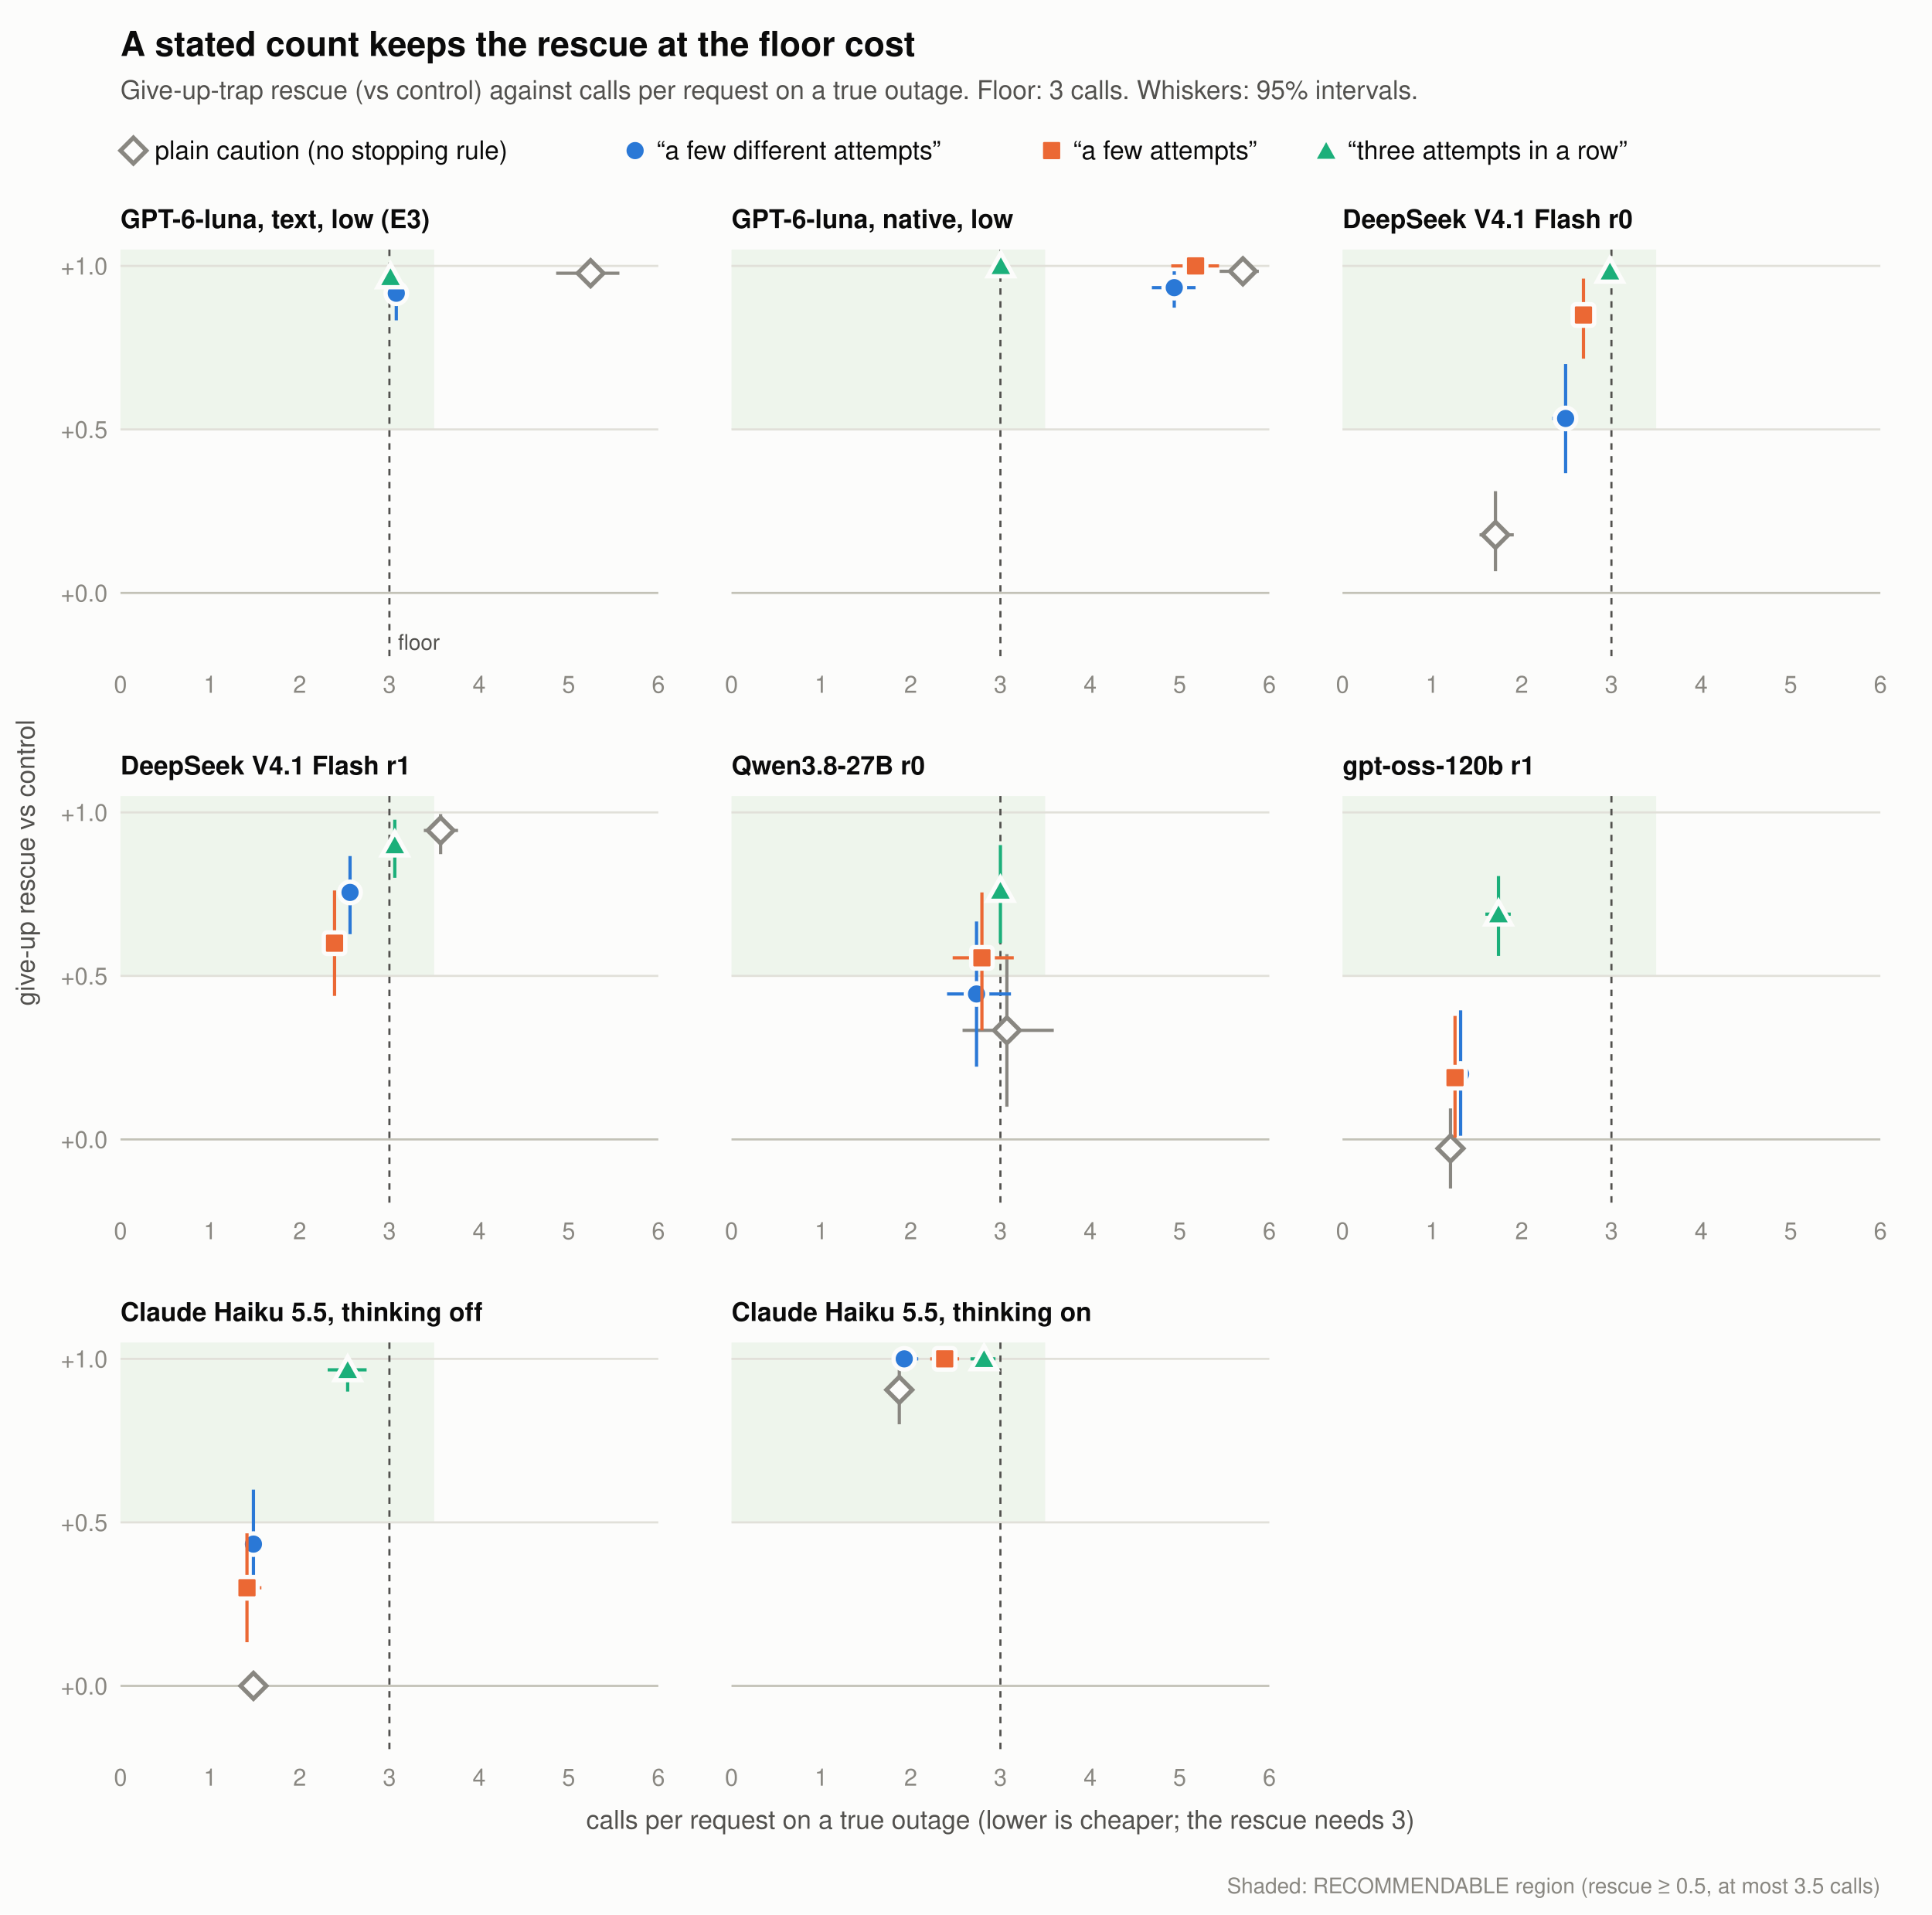
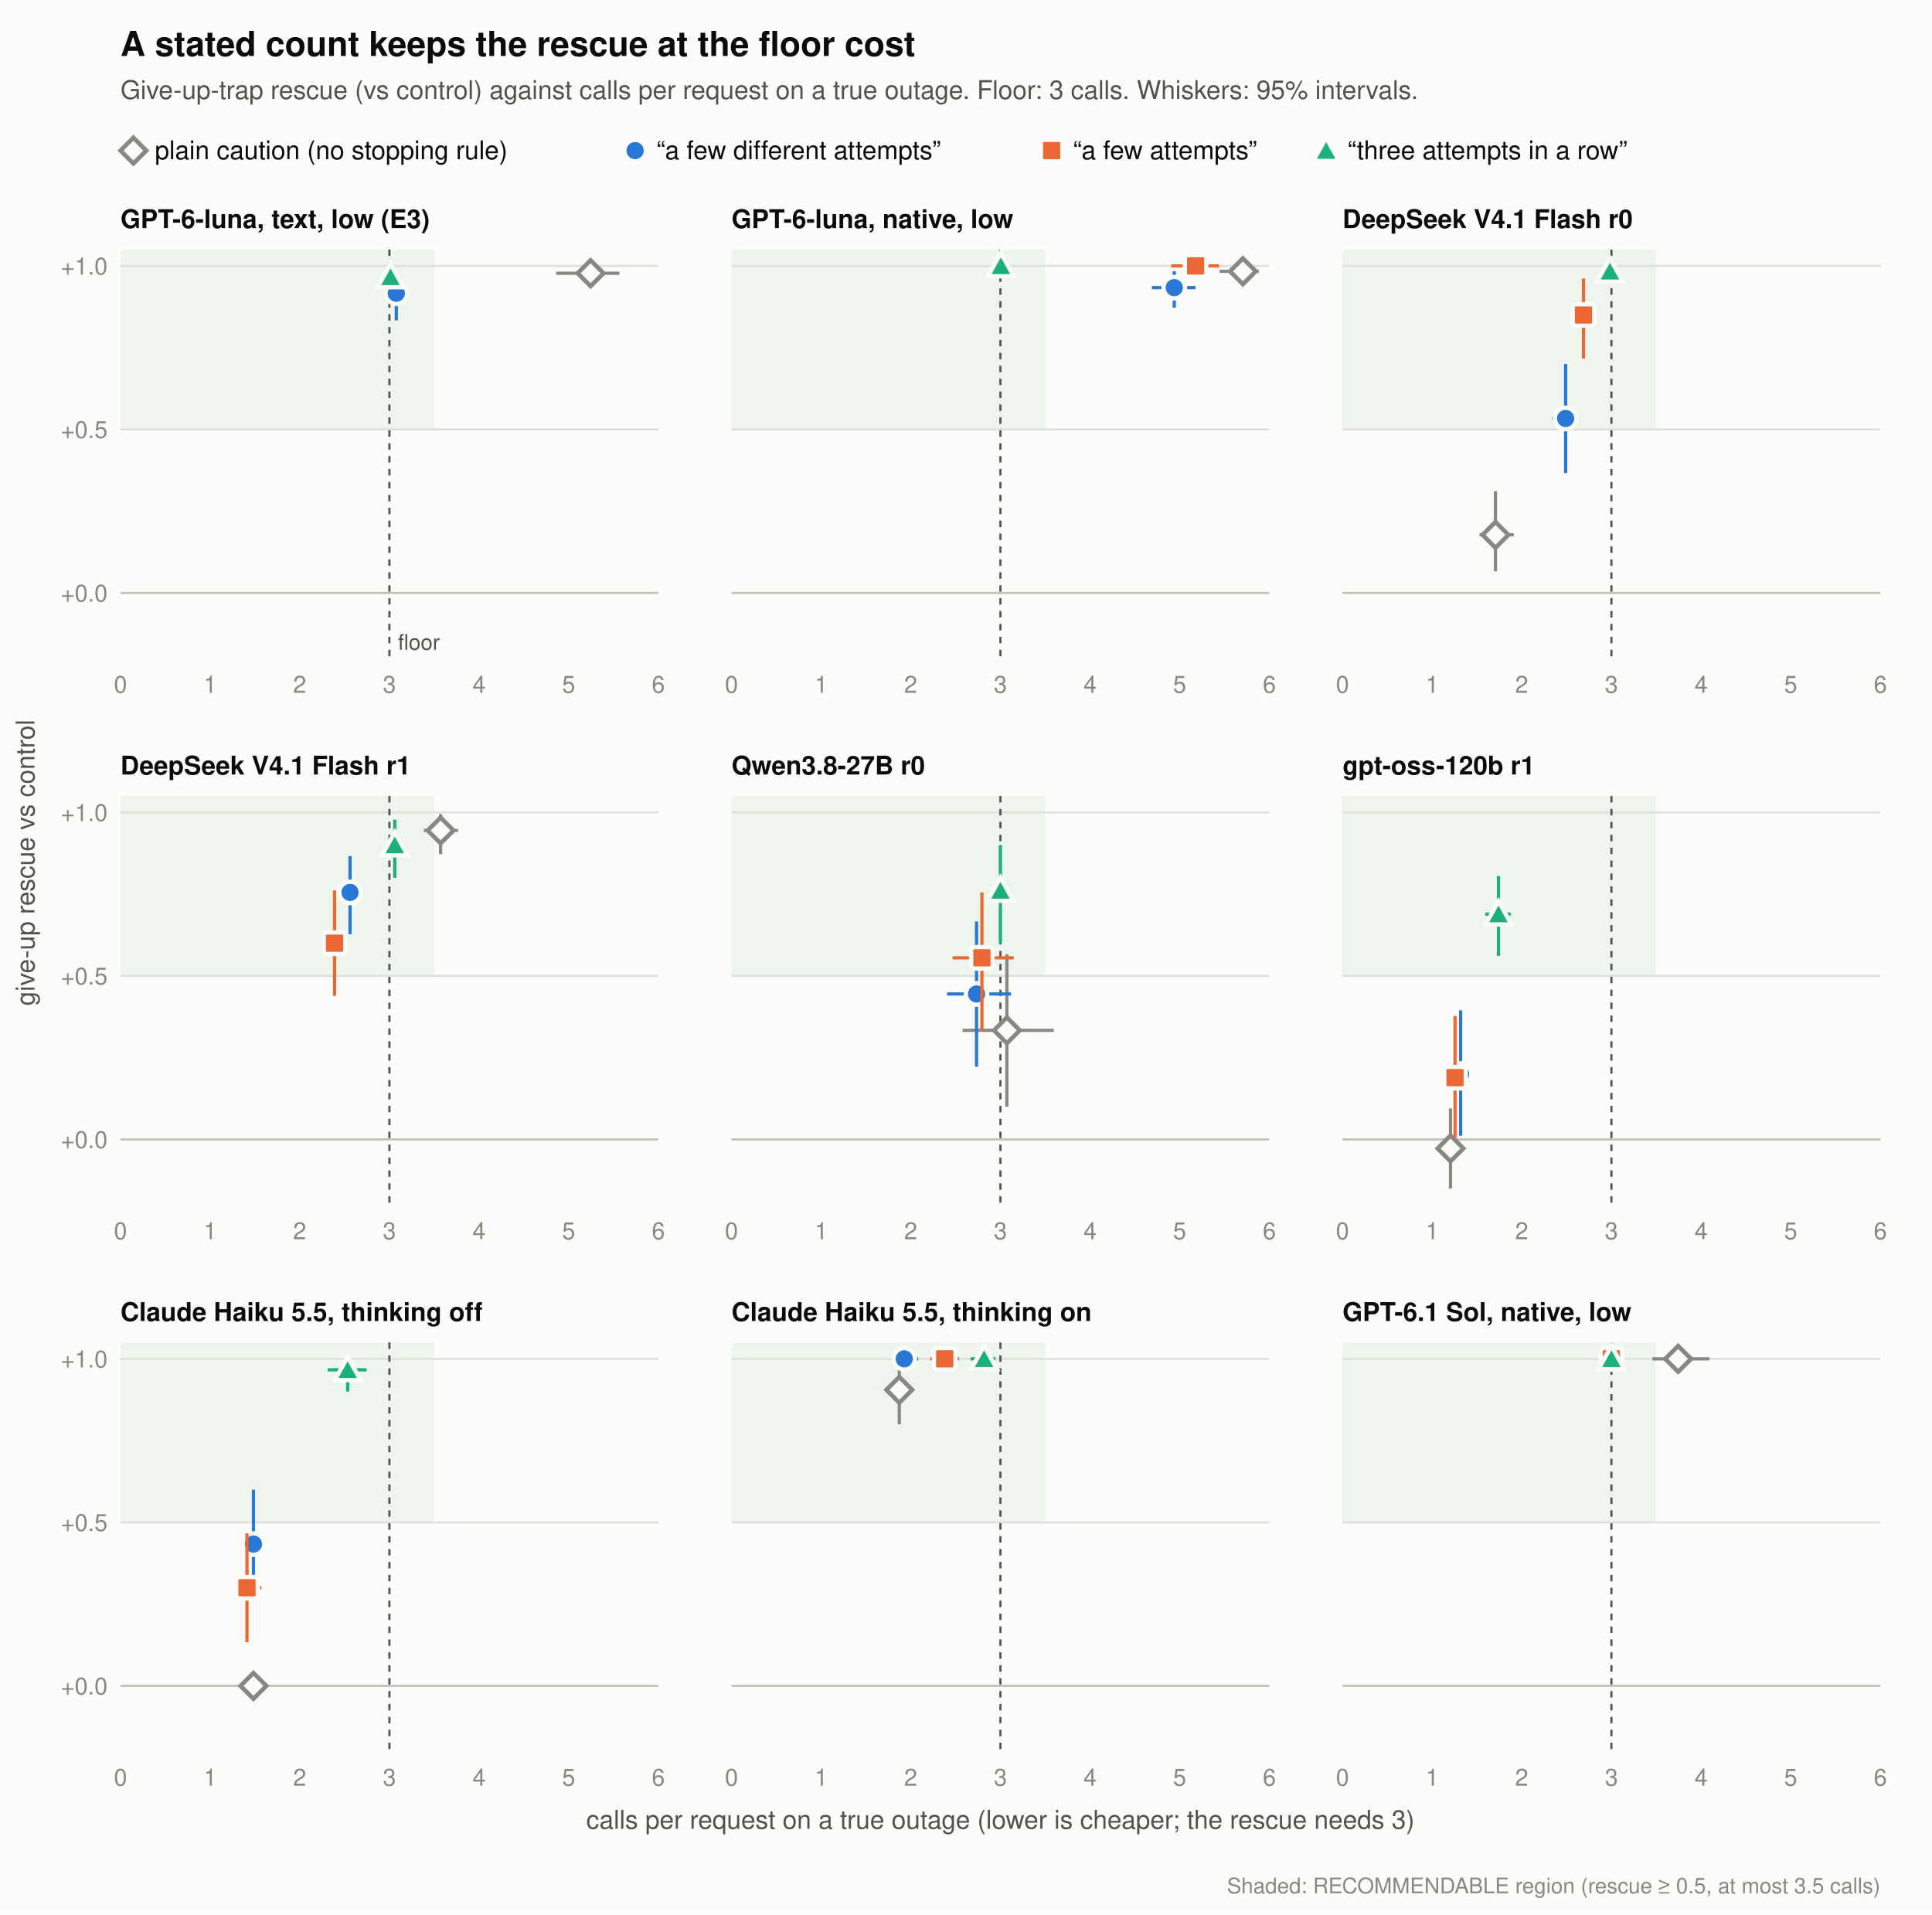
<svg xmlns="http://www.w3.org/2000/svg" viewBox="0 0 898 890" width="898" height="890" font-family="Helvetica, Arial, sans-serif" role="img" aria-labelledby="t d">
  <rect width="898" height="890" fill="#fcfcfb" />
  <text x="56" y="26" font-size="16" font-weight="600" fill="#0b0b0b">A stated count keeps the rescue at the floor cost</text>
  <text x="56" y="46" font-size="12" fill="#52514e">Give-up-trap rescue (vs control) against calls per request on a true outage. Floor: 3 calls. Whiskers: 95% intervals.</text>
  <path d="M62.0,64.0 L68.0,70.0 L62.0,76.0 L56.0,70.0 Z" fill="#fcfcfb" stroke="#898781" stroke-width="2" />
  <text x="72" y="74" font-size="12" fill="#0b0b0b">plain caution (no stopping rule)</text>
  <circle cx="295.2" cy="70.0" r="5.0" fill="#2a78d6" stroke="#fcfcfb" stroke-width="2" />
  <text x="305.2" y="74" font-size="12" fill="#0b0b0b">“a few different attempts”</text>
  <rect x="483.8" y="65.0" width="10.0" height="10.0" rx="1.5" fill="#eb6834" stroke="#fcfcfb" stroke-width="2" />
  <text x="498.8" y="74" font-size="12" fill="#0b0b0b">“a few attempts”</text>
  <path d="M616.4,64.0 L622.4,74.8 L610.4,74.8 Z" fill="#1baf7a" stroke="#fcfcfb" stroke-width="2" />
  <text x="626.4" y="74" font-size="12" fill="#0b0b0b">“three attempts in a row”</text>
  <text x="56" y="106" font-size="12" font-weight="600" fill="#0b0b0b">GPT-6-luna, text, low (E3)</text>
  <rect x="56.0" y="116.0" width="145.8" height="83.6" fill="#eef5ec" />
  <line x1="56.0" x2="306.0" y1="275.6" y2="275.6" stroke="#c3c2b7" stroke-width="1" />
  <text x="50.0" y="279.6" font-size="11" fill="#898781" text-anchor="end">+0.0</text>
  <line x1="56.0" x2="306.0" y1="199.6" y2="199.6" stroke="#e1e0d9" stroke-width="1" />
  <text x="50.0" y="203.6" font-size="11" fill="#898781" text-anchor="end">+0.5</text>
  <line x1="56.0" x2="306.0" y1="123.6" y2="123.6" stroke="#e1e0d9" stroke-width="1" />
  <text x="50.0" y="127.6" font-size="11" fill="#898781" text-anchor="end">+1.0</text>
  <text x="56.0" y="322.0" font-size="11" fill="#898781" text-anchor="middle">0</text>
  <text x="97.7" y="322.0" font-size="11" fill="#898781" text-anchor="middle">1</text>
  <text x="139.3" y="322.0" font-size="11" fill="#898781" text-anchor="middle">2</text>
  <text x="181.0" y="322.0" font-size="11" fill="#898781" text-anchor="middle">3</text>
  <text x="222.7" y="322.0" font-size="11" fill="#898781" text-anchor="middle">4</text>
  <text x="264.3" y="322.0" font-size="11" fill="#898781" text-anchor="middle">5</text>
  <text x="306.0" y="322.0" font-size="11" fill="#898781" text-anchor="middle">6</text>
  <line x1="181.0" x2="181.0" y1="116.0" y2="306.0" stroke="#52514e" stroke-width="1" stroke-dasharray="3 3" />
  <text x="185.0" y="302.0" font-size="10" fill="#52514e">floor</text>
  <line x1="274.5" x2="274.5" y1="130.4" y2="124.4" stroke="#898781" stroke-width="1.5" />
  <line x1="258.5" x2="287.9" y1="127.0" y2="127.0" stroke="#898781" stroke-width="1.5" />
  <path d="M274.5,121.0 L280.5,127.0 L274.5,133.0 L268.5,127.0 Z" fill="#fcfcfb" stroke="#898781" stroke-width="2" />
  <line x1="184.2" x2="184.2" y1="148.9" y2="127.8" stroke="#2a78d6" stroke-width="1.5" />
  <line x1="180.1" x2="189.1" y1="136.3" y2="136.3" stroke="#2a78d6" stroke-width="1.5" />
  <circle cx="184.2" cy="136.3" r="5.0" fill="#2a78d6" stroke="#fcfcfb" stroke-width="2" />
  <line x1="181.5" x2="181.5" y1="132.0" y2="125.3" stroke="#1baf7a" stroke-width="1.5" />
  <line x1="180.3" x2="182.6" y1="128.7" y2="128.7" stroke="#1baf7a" stroke-width="1.5" />
  <path d="M181.5,122.7 L187.5,133.5 L175.5,133.5 Z" fill="#1baf7a" stroke="#fcfcfb" stroke-width="2" />
  <text x="340" y="106" font-size="12" font-weight="600" fill="#0b0b0b">GPT-6-luna, native, low</text>
  <rect x="340.0" y="116.0" width="145.8" height="83.6" fill="#eef5ec" />
  <line x1="340.0" x2="590.0" y1="275.6" y2="275.6" stroke="#c3c2b7" stroke-width="1" />
  <line x1="340.0" x2="590.0" y1="199.6" y2="199.6" stroke="#e1e0d9" stroke-width="1" />
  <line x1="340.0" x2="590.0" y1="123.6" y2="123.6" stroke="#e1e0d9" stroke-width="1" />
  <text x="340.0" y="322.0" font-size="11" fill="#898781" text-anchor="middle">0</text>
  <text x="381.7" y="322.0" font-size="11" fill="#898781" text-anchor="middle">1</text>
  <text x="423.3" y="322.0" font-size="11" fill="#898781" text-anchor="middle">2</text>
  <text x="465.0" y="322.0" font-size="11" fill="#898781" text-anchor="middle">3</text>
  <text x="506.7" y="322.0" font-size="11" fill="#898781" text-anchor="middle">4</text>
  <text x="548.3" y="322.0" font-size="11" fill="#898781" text-anchor="middle">5</text>
  <text x="590.0" y="322.0" font-size="11" fill="#898781" text-anchor="middle">6</text>
  <line x1="465.0" x2="465.0" y1="116.0" y2="306.0" stroke="#52514e" stroke-width="1" stroke-dasharray="3 3" />
  <line x1="577.7" x2="577.7" y1="130.4" y2="123.6" stroke="#898781" stroke-width="1.5" />
  <line x1="566.9" x2="585.1" y1="126.1" y2="126.1" stroke="#898781" stroke-width="1.5" />
  <path d="M577.7,120.1 L583.7,126.1 L577.7,132.1 L571.7,126.1 Z" fill="#fcfcfb" stroke="#898781" stroke-width="2" />
  <line x1="545.8" x2="545.8" y1="143.0" y2="126.1" stroke="#2a78d6" stroke-width="1.5" />
  <line x1="535.4" x2="555.7" y1="133.7" y2="133.7" stroke="#2a78d6" stroke-width="1.5" />
  <circle cx="545.8" cy="133.7" r="5.0" fill="#2a78d6" stroke="#fcfcfb" stroke-width="2" />
  <line x1="555.7" x2="555.7" y1="123.6" y2="123.6" stroke="#eb6834" stroke-width="1.5" />
  <line x1="544.4" x2="566.6" y1="123.6" y2="123.6" stroke="#eb6834" stroke-width="1.5" />
  <rect x="550.7" y="118.6" width="10.0" height="10.0" rx="1.5" fill="#eb6834" stroke="#fcfcfb" stroke-width="2" />
  <line x1="465.2" x2="465.2" y1="123.6" y2="123.6" stroke="#1baf7a" stroke-width="1.5" />
  <line x1="465.0" x2="465.7" y1="123.6" y2="123.6" stroke="#1baf7a" stroke-width="1.5" />
  <path d="M465.2,117.6 L471.2,128.4 L459.2,128.4 Z" fill="#1baf7a" stroke="#fcfcfb" stroke-width="2" />
  <text x="624" y="106" font-size="12" font-weight="600" fill="#0b0b0b">DeepSeek V4.1 Flash r0</text>
  <rect x="624.0" y="116.0" width="145.8" height="83.6" fill="#eef5ec" />
  <line x1="624.0" x2="874.0" y1="275.6" y2="275.6" stroke="#c3c2b7" stroke-width="1" />
  <line x1="624.0" x2="874.0" y1="199.6" y2="199.6" stroke="#e1e0d9" stroke-width="1" />
  <line x1="624.0" x2="874.0" y1="123.6" y2="123.6" stroke="#e1e0d9" stroke-width="1" />
  <text x="624.0" y="322.0" font-size="11" fill="#898781" text-anchor="middle">0</text>
  <text x="665.7" y="322.0" font-size="11" fill="#898781" text-anchor="middle">1</text>
  <text x="707.3" y="322.0" font-size="11" fill="#898781" text-anchor="middle">2</text>
  <text x="749.0" y="322.0" font-size="11" fill="#898781" text-anchor="middle">3</text>
  <text x="790.7" y="322.0" font-size="11" fill="#898781" text-anchor="middle">4</text>
  <text x="832.3" y="322.0" font-size="11" fill="#898781" text-anchor="middle">5</text>
  <text x="874.0" y="322.0" font-size="11" fill="#898781" text-anchor="middle">6</text>
  <line x1="749.0" x2="749.0" y1="116.0" y2="306.0" stroke="#52514e" stroke-width="1" stroke-dasharray="3 3" />
  <line x1="695.1" x2="695.1" y1="265.5" y2="228.3" stroke="#898781" stroke-width="1.5" />
  <line x1="687.7" x2="703.6" y1="248.6" y2="248.6" stroke="#898781" stroke-width="1.5" />
  <path d="M695.1,242.6 L701.1,248.6 L695.1,254.6 L689.1,248.6 Z" fill="#fcfcfb" stroke="#898781" stroke-width="2" />
  <line x1="727.7" x2="727.7" y1="219.9" y2="169.2" stroke="#2a78d6" stroke-width="1.5" />
  <line x1="721.5" x2="733.5" y1="194.5" y2="194.5" stroke="#2a78d6" stroke-width="1.5" />
  <circle cx="727.7" cy="194.5" r="5.0" fill="#2a78d6" stroke="#fcfcfb" stroke-width="2" />
  <line x1="736.0" x2="736.0" y1="166.7" y2="129.5" stroke="#eb6834" stroke-width="1.5" />
  <line x1="730.7" x2="741.4" y1="146.4" y2="146.4" stroke="#eb6834" stroke-width="1.5" />
  <rect x="731.0" y="141.4" width="10.0" height="10.0" rx="1.5" fill="#eb6834" stroke="#fcfcfb" stroke-width="2" />
  <line x1="748.3" x2="748.3" y1="129.5" y2="123.6" stroke="#1baf7a" stroke-width="1.5" />
  <line x1="747.4" x2="749.0" y1="126.1" y2="126.1" stroke="#1baf7a" stroke-width="1.5" />
  <path d="M748.3,120.1 L754.3,130.9 L742.3,130.9 Z" fill="#1baf7a" stroke="#fcfcfb" stroke-width="2" />
  <text x="56" y="360" font-size="12" font-weight="600" fill="#0b0b0b">DeepSeek V4.1 Flash r1</text>
  <rect x="56.0" y="370.0" width="145.8" height="83.6" fill="#eef5ec" />
  <line x1="56.0" x2="306.0" y1="529.6" y2="529.6" stroke="#c3c2b7" stroke-width="1" />
  <text x="50.0" y="533.6" font-size="11" fill="#898781" text-anchor="end">+0.0</text>
  <line x1="56.0" x2="306.0" y1="453.6" y2="453.6" stroke="#e1e0d9" stroke-width="1" />
  <text x="50.0" y="457.6" font-size="11" fill="#898781" text-anchor="end">+0.5</text>
  <line x1="56.0" x2="306.0" y1="377.6" y2="377.6" stroke="#e1e0d9" stroke-width="1" />
  <text x="50.0" y="381.6" font-size="11" fill="#898781" text-anchor="end">+1.0</text>
  <text x="56.0" y="576.0" font-size="11" fill="#898781" text-anchor="middle">0</text>
  <text x="97.7" y="576.0" font-size="11" fill="#898781" text-anchor="middle">1</text>
  <text x="139.3" y="576.0" font-size="11" fill="#898781" text-anchor="middle">2</text>
  <text x="181.0" y="576.0" font-size="11" fill="#898781" text-anchor="middle">3</text>
  <text x="222.7" y="576.0" font-size="11" fill="#898781" text-anchor="middle">4</text>
  <text x="264.3" y="576.0" font-size="11" fill="#898781" text-anchor="middle">5</text>
  <text x="306.0" y="576.0" font-size="11" fill="#898781" text-anchor="middle">6</text>
  <line x1="181.0" x2="181.0" y1="370.0" y2="560.0" stroke="#52514e" stroke-width="1" stroke-dasharray="3 3" />
  <line x1="204.8" x2="204.8" y1="397.0" y2="378.4" stroke="#898781" stroke-width="1.5" />
  <line x1="197.0" x2="212.9" y1="386.0" y2="386.0" stroke="#898781" stroke-width="1.5" />
  <path d="M204.8,380.0 L210.8,386.0 L204.8,392.0 L198.8,386.0 Z" fill="#fcfcfb" stroke="#898781" stroke-width="2" />
  <line x1="162.7" x2="162.7" y1="434.2" y2="397.9" stroke="#2a78d6" stroke-width="1.5" />
  <line x1="157.4" x2="168.0" y1="414.8" y2="414.8" stroke="#2a78d6" stroke-width="1.5" />
  <circle cx="162.7" cy="414.8" r="5.0" fill="#2a78d6" stroke="#fcfcfb" stroke-width="2" />
  <line x1="155.5" x2="155.5" y1="462.9" y2="413.9" stroke="#eb6834" stroke-width="1.5" />
  <line x1="150.7" x2="160.4" y1="438.4" y2="438.4" stroke="#eb6834" stroke-width="1.5" />
  <rect x="150.5" y="433.4" width="10.0" height="10.0" rx="1.5" fill="#eb6834" stroke="#fcfcfb" stroke-width="2" />
  <line x1="183.5" x2="183.5" y1="408.0" y2="381.0" stroke="#1baf7a" stroke-width="1.5" />
  <line x1="182.2" x2="184.9" y1="392.8" y2="392.8" stroke="#1baf7a" stroke-width="1.5" />
  <path d="M183.5,386.8 L189.5,397.6 L177.5,397.6 Z" fill="#1baf7a" stroke="#fcfcfb" stroke-width="2" />
  <text x="340" y="360" font-size="12" font-weight="600" fill="#0b0b0b">Qwen3.8-27B r0</text>
  <rect x="340.0" y="370.0" width="145.8" height="83.6" fill="#eef5ec" />
  <line x1="340.0" x2="590.0" y1="529.6" y2="529.6" stroke="#c3c2b7" stroke-width="1" />
  <line x1="340.0" x2="590.0" y1="453.6" y2="453.6" stroke="#e1e0d9" stroke-width="1" />
  <line x1="340.0" x2="590.0" y1="377.6" y2="377.6" stroke="#e1e0d9" stroke-width="1" />
  <text x="340.0" y="576.0" font-size="11" fill="#898781" text-anchor="middle">0</text>
  <text x="381.7" y="576.0" font-size="11" fill="#898781" text-anchor="middle">1</text>
  <text x="423.3" y="576.0" font-size="11" fill="#898781" text-anchor="middle">2</text>
  <text x="465.0" y="576.0" font-size="11" fill="#898781" text-anchor="middle">3</text>
  <text x="506.7" y="576.0" font-size="11" fill="#898781" text-anchor="middle">4</text>
  <text x="548.3" y="576.0" font-size="11" fill="#898781" text-anchor="middle">5</text>
  <text x="590.0" y="576.0" font-size="11" fill="#898781" text-anchor="middle">6</text>
  <line x1="465.0" x2="465.0" y1="370.0" y2="560.0" stroke="#52514e" stroke-width="1" stroke-dasharray="3 3" />
  <line x1="468.0" x2="468.0" y1="514.4" y2="443.5" stroke="#898781" stroke-width="1.5" />
  <line x1="447.4" x2="489.8" y1="478.9" y2="478.9" stroke="#898781" stroke-width="1.5" />
  <path d="M468.0,472.9 L474.0,478.9 L468.0,484.9 L462.0,478.9 Z" fill="#fcfcfb" stroke="#898781" stroke-width="2" />
  <line x1="453.9" x2="453.9" y1="495.8" y2="428.3" stroke="#2a78d6" stroke-width="1.5" />
  <line x1="440.2" x2="469.9" y1="462.0" y2="462.0" stroke="#2a78d6" stroke-width="1.5" />
  <circle cx="453.9" cy="462.0" r="5.0" fill="#2a78d6" stroke="#fcfcfb" stroke-width="2" />
  <line x1="456.4" x2="456.4" y1="478.9" y2="414.8" stroke="#eb6834" stroke-width="1.5" />
  <line x1="442.8" x2="471.2" y1="445.2" y2="445.2" stroke="#eb6834" stroke-width="1.5" />
  <rect x="451.4" y="440.2" width="10.0" height="10.0" rx="1.5" fill="#eb6834" stroke="#fcfcfb" stroke-width="2" />
  <line x1="465.0" x2="465.0" y1="438.4" y2="392.8" stroke="#1baf7a" stroke-width="1.5" />
  <line x1="465.0" x2="465.0" y1="413.9" y2="413.9" stroke="#1baf7a" stroke-width="1.5" />
  <path d="M465.0,407.9 L471.0,418.7 L459.0,418.7 Z" fill="#1baf7a" stroke="#fcfcfb" stroke-width="2" />
  <text x="624" y="360" font-size="12" font-weight="600" fill="#0b0b0b">gpt-oss-120b r1</text>
  <rect x="624.0" y="370.0" width="145.8" height="83.6" fill="#eef5ec" />
  <line x1="624.0" x2="874.0" y1="529.6" y2="529.6" stroke="#c3c2b7" stroke-width="1" />
  <line x1="624.0" x2="874.0" y1="453.6" y2="453.6" stroke="#e1e0d9" stroke-width="1" />
  <line x1="624.0" x2="874.0" y1="377.6" y2="377.6" stroke="#e1e0d9" stroke-width="1" />
  <text x="624.0" y="576.0" font-size="11" fill="#898781" text-anchor="middle">0</text>
  <text x="665.7" y="576.0" font-size="11" fill="#898781" text-anchor="middle">1</text>
  <text x="707.3" y="576.0" font-size="11" fill="#898781" text-anchor="middle">2</text>
  <text x="749.0" y="576.0" font-size="11" fill="#898781" text-anchor="middle">3</text>
  <text x="790.7" y="576.0" font-size="11" fill="#898781" text-anchor="middle">4</text>
  <text x="832.3" y="576.0" font-size="11" fill="#898781" text-anchor="middle">5</text>
  <text x="874.0" y="576.0" font-size="11" fill="#898781" text-anchor="middle">6</text>
  <line x1="749.0" x2="749.0" y1="370.0" y2="560.0" stroke="#52514e" stroke-width="1" stroke-dasharray="3 3" />
  <line x1="674.2" x2="674.2" y1="552.4" y2="515.2" stroke="#898781" stroke-width="1.5" />
  <line x1="671.0" x2="677.7" y1="533.8" y2="533.8" stroke="#898781" stroke-width="1.5" />
  <path d="M674.2,527.8 L680.2,533.8 L674.2,539.8 L668.2,533.8 Z" fill="#fcfcfb" stroke="#898781" stroke-width="2" />
  <line x1="678.9" x2="678.9" y1="527.9" y2="469.6" stroke="#2a78d6" stroke-width="1.5" />
  <line x1="675.4" x2="682.3" y1="499.2" y2="499.2" stroke="#2a78d6" stroke-width="1.5" />
  <circle cx="678.9" cy="499.2" r="5.0" fill="#2a78d6" stroke="#fcfcfb" stroke-width="2" />
  <line x1="676.3" x2="676.3" y1="528.8" y2="472.2" stroke="#eb6834" stroke-width="1.5" />
  <line x1="672.8" x2="679.8" y1="500.9" y2="500.9" stroke="#eb6834" stroke-width="1.5" />
  <rect x="671.3" y="495.9" width="10.0" height="10.0" rx="1.5" fill="#eb6834" stroke="#fcfcfb" stroke-width="2" />
  <line x1="696.5" x2="696.5" y1="444.3" y2="407.2" stroke="#1baf7a" stroke-width="1.5" />
  <line x1="690.4" x2="702.2" y1="424.9" y2="424.9" stroke="#1baf7a" stroke-width="1.5" />
  <path d="M696.5,418.9 L702.5,429.7 L690.5,429.7 Z" fill="#1baf7a" stroke="#fcfcfb" stroke-width="2" />
  <text x="56" y="614" font-size="12" font-weight="600" fill="#0b0b0b">Claude Haiku 5.5, thinking off</text>
  <rect x="56.0" y="624.0" width="145.8" height="83.6" fill="#eef5ec" />
  <line x1="56.0" x2="306.0" y1="783.6" y2="783.6" stroke="#c3c2b7" stroke-width="1" />
  <text x="50.0" y="787.6" font-size="11" fill="#898781" text-anchor="end">+0.0</text>
  <line x1="56.0" x2="306.0" y1="707.6" y2="707.6" stroke="#e1e0d9" stroke-width="1" />
  <text x="50.0" y="711.6" font-size="11" fill="#898781" text-anchor="end">+0.5</text>
  <line x1="56.0" x2="306.0" y1="631.6" y2="631.6" stroke="#e1e0d9" stroke-width="1" />
  <text x="50.0" y="635.6" font-size="11" fill="#898781" text-anchor="end">+1.0</text>
  <text x="56.0" y="830.0" font-size="11" fill="#898781" text-anchor="middle">0</text>
  <text x="97.7" y="830.0" font-size="11" fill="#898781" text-anchor="middle">1</text>
  <text x="139.3" y="830.0" font-size="11" fill="#898781" text-anchor="middle">2</text>
  <text x="181.0" y="830.0" font-size="11" fill="#898781" text-anchor="middle">3</text>
  <text x="222.7" y="830.0" font-size="11" fill="#898781" text-anchor="middle">4</text>
  <text x="264.3" y="830.0" font-size="11" fill="#898781" text-anchor="middle">5</text>
  <text x="306.0" y="830.0" font-size="11" fill="#898781" text-anchor="middle">6</text>
  <line x1="181.0" x2="181.0" y1="624.0" y2="814.0" stroke="#52514e" stroke-width="1" stroke-dasharray="3 3" />
  <line x1="117.8" x2="117.8" y1="783.6" y2="783.6" stroke="#898781" stroke-width="1.5" />
  <line x1="112.5" x2="123.4" y1="783.6" y2="783.6" stroke="#898781" stroke-width="1.5" />
  <path d="M117.8,777.6 L123.8,783.6 L117.8,789.6 L111.8,783.6 Z" fill="#fcfcfb" stroke="#898781" stroke-width="2" />
  <line x1="117.8" x2="117.8" y1="743.1" y2="692.4" stroke="#2a78d6" stroke-width="1.5" />
  <line x1="114.6" x2="121.3" y1="717.7" y2="717.7" stroke="#2a78d6" stroke-width="1.5" />
  <circle cx="117.8" cy="717.7" r="5.0" fill="#2a78d6" stroke="#fcfcfb" stroke-width="2" />
  <line x1="114.8" x2="114.8" y1="763.3" y2="712.7" stroke="#eb6834" stroke-width="1.5" />
  <line x1="109.7" x2="121.5" y1="738.0" y2="738.0" stroke="#eb6834" stroke-width="1.5" />
  <rect x="109.8" y="733.0" width="10.0" height="10.0" rx="1.5" fill="#eb6834" stroke="#fcfcfb" stroke-width="2" />
  <line x1="161.6" x2="161.6" y1="646.8" y2="631.6" stroke="#1baf7a" stroke-width="1.5" />
  <line x1="152.3" x2="170.4" y1="636.7" y2="636.7" stroke="#1baf7a" stroke-width="1.5" />
  <path d="M161.6,630.7 L167.6,641.5 L155.6,641.5 Z" fill="#1baf7a" stroke="#fcfcfb" stroke-width="2" />
  <text x="340" y="614" font-size="12" font-weight="600" fill="#0b0b0b">Claude Haiku 5.5, thinking on</text>
  <rect x="340.0" y="624.0" width="145.8" height="83.6" fill="#eef5ec" />
  <line x1="340.0" x2="590.0" y1="783.6" y2="783.6" stroke="#c3c2b7" stroke-width="1" />
  <line x1="340.0" x2="590.0" y1="707.6" y2="707.6" stroke="#e1e0d9" stroke-width="1" />
  <line x1="340.0" x2="590.0" y1="631.6" y2="631.6" stroke="#e1e0d9" stroke-width="1" />
  <text x="340.0" y="830.0" font-size="11" fill="#898781" text-anchor="middle">0</text>
  <text x="381.7" y="830.0" font-size="11" fill="#898781" text-anchor="middle">1</text>
  <text x="423.3" y="830.0" font-size="11" fill="#898781" text-anchor="middle">2</text>
  <text x="465.0" y="830.0" font-size="11" fill="#898781" text-anchor="middle">3</text>
  <text x="506.7" y="830.0" font-size="11" fill="#898781" text-anchor="middle">4</text>
  <text x="548.3" y="830.0" font-size="11" fill="#898781" text-anchor="middle">5</text>
  <text x="590.0" y="830.0" font-size="11" fill="#898781" text-anchor="middle">6</text>
  <line x1="465.0" x2="465.0" y1="624.0" y2="814.0" stroke="#52514e" stroke-width="1" stroke-dasharray="3 3" />
  <line x1="418.0" x2="418.0" y1="662.0" y2="631.6" stroke="#898781" stroke-width="1.5" />
  <line x1="412.9" x2="423.3" y1="646.0" y2="646.0" stroke="#898781" stroke-width="1.5" />
  <path d="M418.0,640.0 L424.0,646.0 L418.0,652.0 L412.0,646.0 Z" fill="#fcfcfb" stroke="#898781" stroke-width="2" />
  <line x1="420.3" x2="420.3" y1="631.6" y2="631.6" stroke="#2a78d6" stroke-width="1.5" />
  <line x1="414.5" x2="426.8" y1="631.6" y2="631.6" stroke="#2a78d6" stroke-width="1.5" />
  <circle cx="420.3" cy="631.6" r="5.0" fill="#2a78d6" stroke="#fcfcfb" stroke-width="2" />
  <line x1="439.1" x2="439.1" y1="631.6" y2="631.6" stroke="#eb6834" stroke-width="1.5" />
  <line x1="432.4" x2="445.8" y1="631.6" y2="631.6" stroke="#eb6834" stroke-width="1.5" />
  <rect x="434.1" y="626.6" width="10.0" height="10.0" rx="1.5" fill="#eb6834" stroke="#fcfcfb" stroke-width="2" />
  <line x1="457.4" x2="457.4" y1="631.6" y2="631.6" stroke="#1baf7a" stroke-width="1.5" />
  <line x1="451.1" x2="462.7" y1="631.6" y2="631.6" stroke="#1baf7a" stroke-width="1.5" />
  <path d="M457.4,625.6 L463.4,636.4 L451.4,636.4 Z" fill="#1baf7a" stroke="#fcfcfb" stroke-width="2" />
+   <text x="624" y="614" font-size="12" font-weight="600" fill="#0b0b0b">GPT-6.1 Sol, native, low</text>
+   <rect x="624.0" y="624.0" width="145.8" height="83.6" fill="#eef5ec" />
+   <line x1="624.0" x2="874.0" y1="783.6" y2="783.6" stroke="#c3c2b7" stroke-width="1" />
+   <line x1="624.0" x2="874.0" y1="707.6" y2="707.6" stroke="#e1e0d9" stroke-width="1" />
+   <line x1="624.0" x2="874.0" y1="631.6" y2="631.6" stroke="#e1e0d9" stroke-width="1" />
+   <text x="624.0" y="830.0" font-size="11" fill="#898781" text-anchor="middle">0</text>
+   <text x="665.7" y="830.0" font-size="11" fill="#898781" text-anchor="middle">1</text>
+   <text x="707.3" y="830.0" font-size="11" fill="#898781" text-anchor="middle">2</text>
+   <text x="749.0" y="830.0" font-size="11" fill="#898781" text-anchor="middle">3</text>
+   <text x="790.7" y="830.0" font-size="11" fill="#898781" text-anchor="middle">4</text>
+   <text x="832.3" y="830.0" font-size="11" fill="#898781" text-anchor="middle">5</text>
+   <text x="874.0" y="830.0" font-size="11" fill="#898781" text-anchor="middle">6</text>
+   <line x1="749.0" x2="749.0" y1="624.0" y2="814.0" stroke="#52514e" stroke-width="1" stroke-dasharray="3 3" />
+   <line x1="780.0" x2="780.0" y1="631.6" y2="631.6" stroke="#898781" stroke-width="1.5" />
+   <line x1="768.0" x2="794.6" y1="631.6" y2="631.6" stroke="#898781" stroke-width="1.5" />
+   <path d="M780.0,625.6 L786.0,631.6 L780.0,637.6 L774.0,631.6 Z" fill="#fcfcfb" stroke="#898781" stroke-width="2" />
+   <line x1="749.0" x2="749.0" y1="631.6" y2="631.6" stroke="#2a78d6" stroke-width="1.5" />
+   <line x1="749.0" x2="749.0" y1="631.6" y2="631.6" stroke="#2a78d6" stroke-width="1.5" />
+   <circle cx="749.0" cy="631.6" r="5.0" fill="#2a78d6" stroke="#fcfcfb" stroke-width="2" />
+   <line x1="749.0" x2="749.0" y1="631.6" y2="631.6" stroke="#eb6834" stroke-width="1.5" />
+   <line x1="749.0" x2="749.0" y1="631.6" y2="631.6" stroke="#eb6834" stroke-width="1.5" />
+   <rect x="744.0" y="626.6" width="10.0" height="10.0" rx="1.5" fill="#eb6834" stroke="#fcfcfb" stroke-width="2" />
+   <line x1="749.0" x2="749.0" y1="631.6" y2="631.6" stroke="#1baf7a" stroke-width="1.5" />
+   <line x1="749.0" x2="749.0" y1="631.6" y2="631.6" stroke="#1baf7a" stroke-width="1.5" />
+   <path d="M749.0,625.6 L755.0,636.4 L743.0,636.4 Z" fill="#1baf7a" stroke="#fcfcfb" stroke-width="2" />
  <text x="465.0" y="850" font-size="12" fill="#52514e" text-anchor="middle">calls per request on a true outage (lower is cheaper; the rescue needs 3)</text>
  <text transform="translate(16,401.0) rotate(-90)" font-size="12" fill="#52514e" text-anchor="middle">give-up rescue vs control</text>
  <text x="874" y="880" font-size="10" fill="#898781" text-anchor="end">Shaded: RECOMMENDABLE region (rescue ≥ 0.5, at most 3.5 calls)</text>
</svg>
